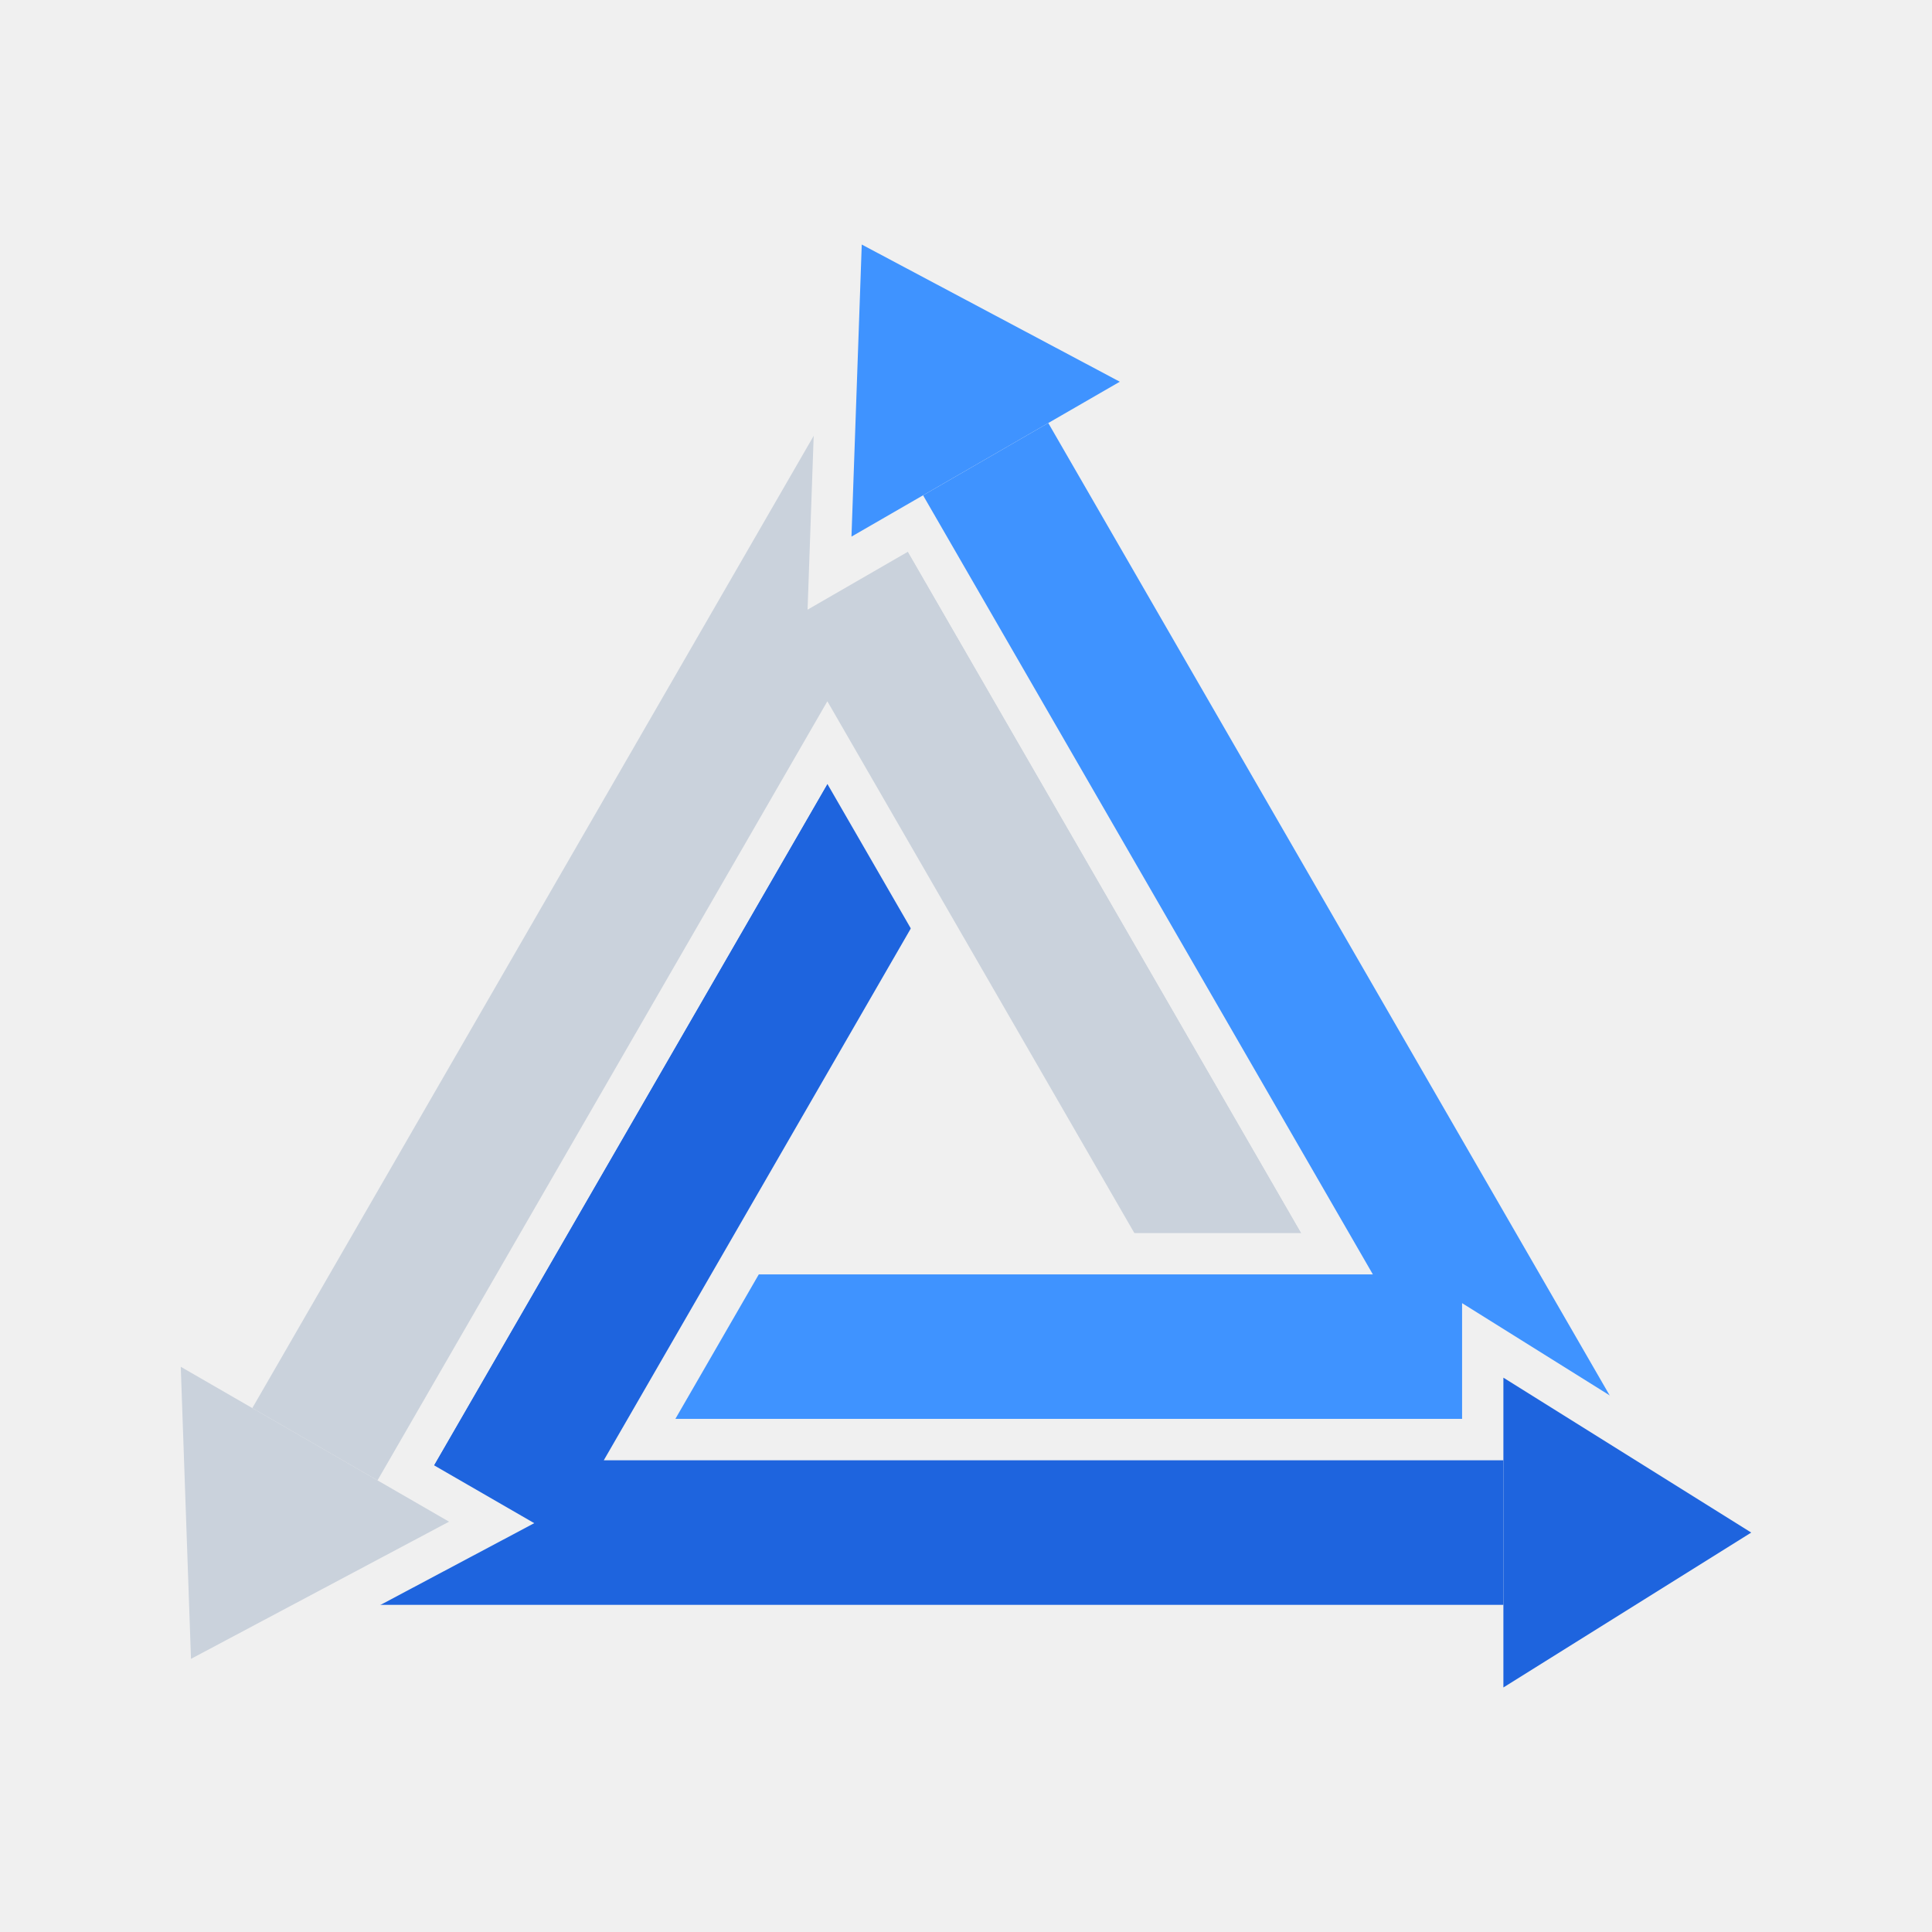
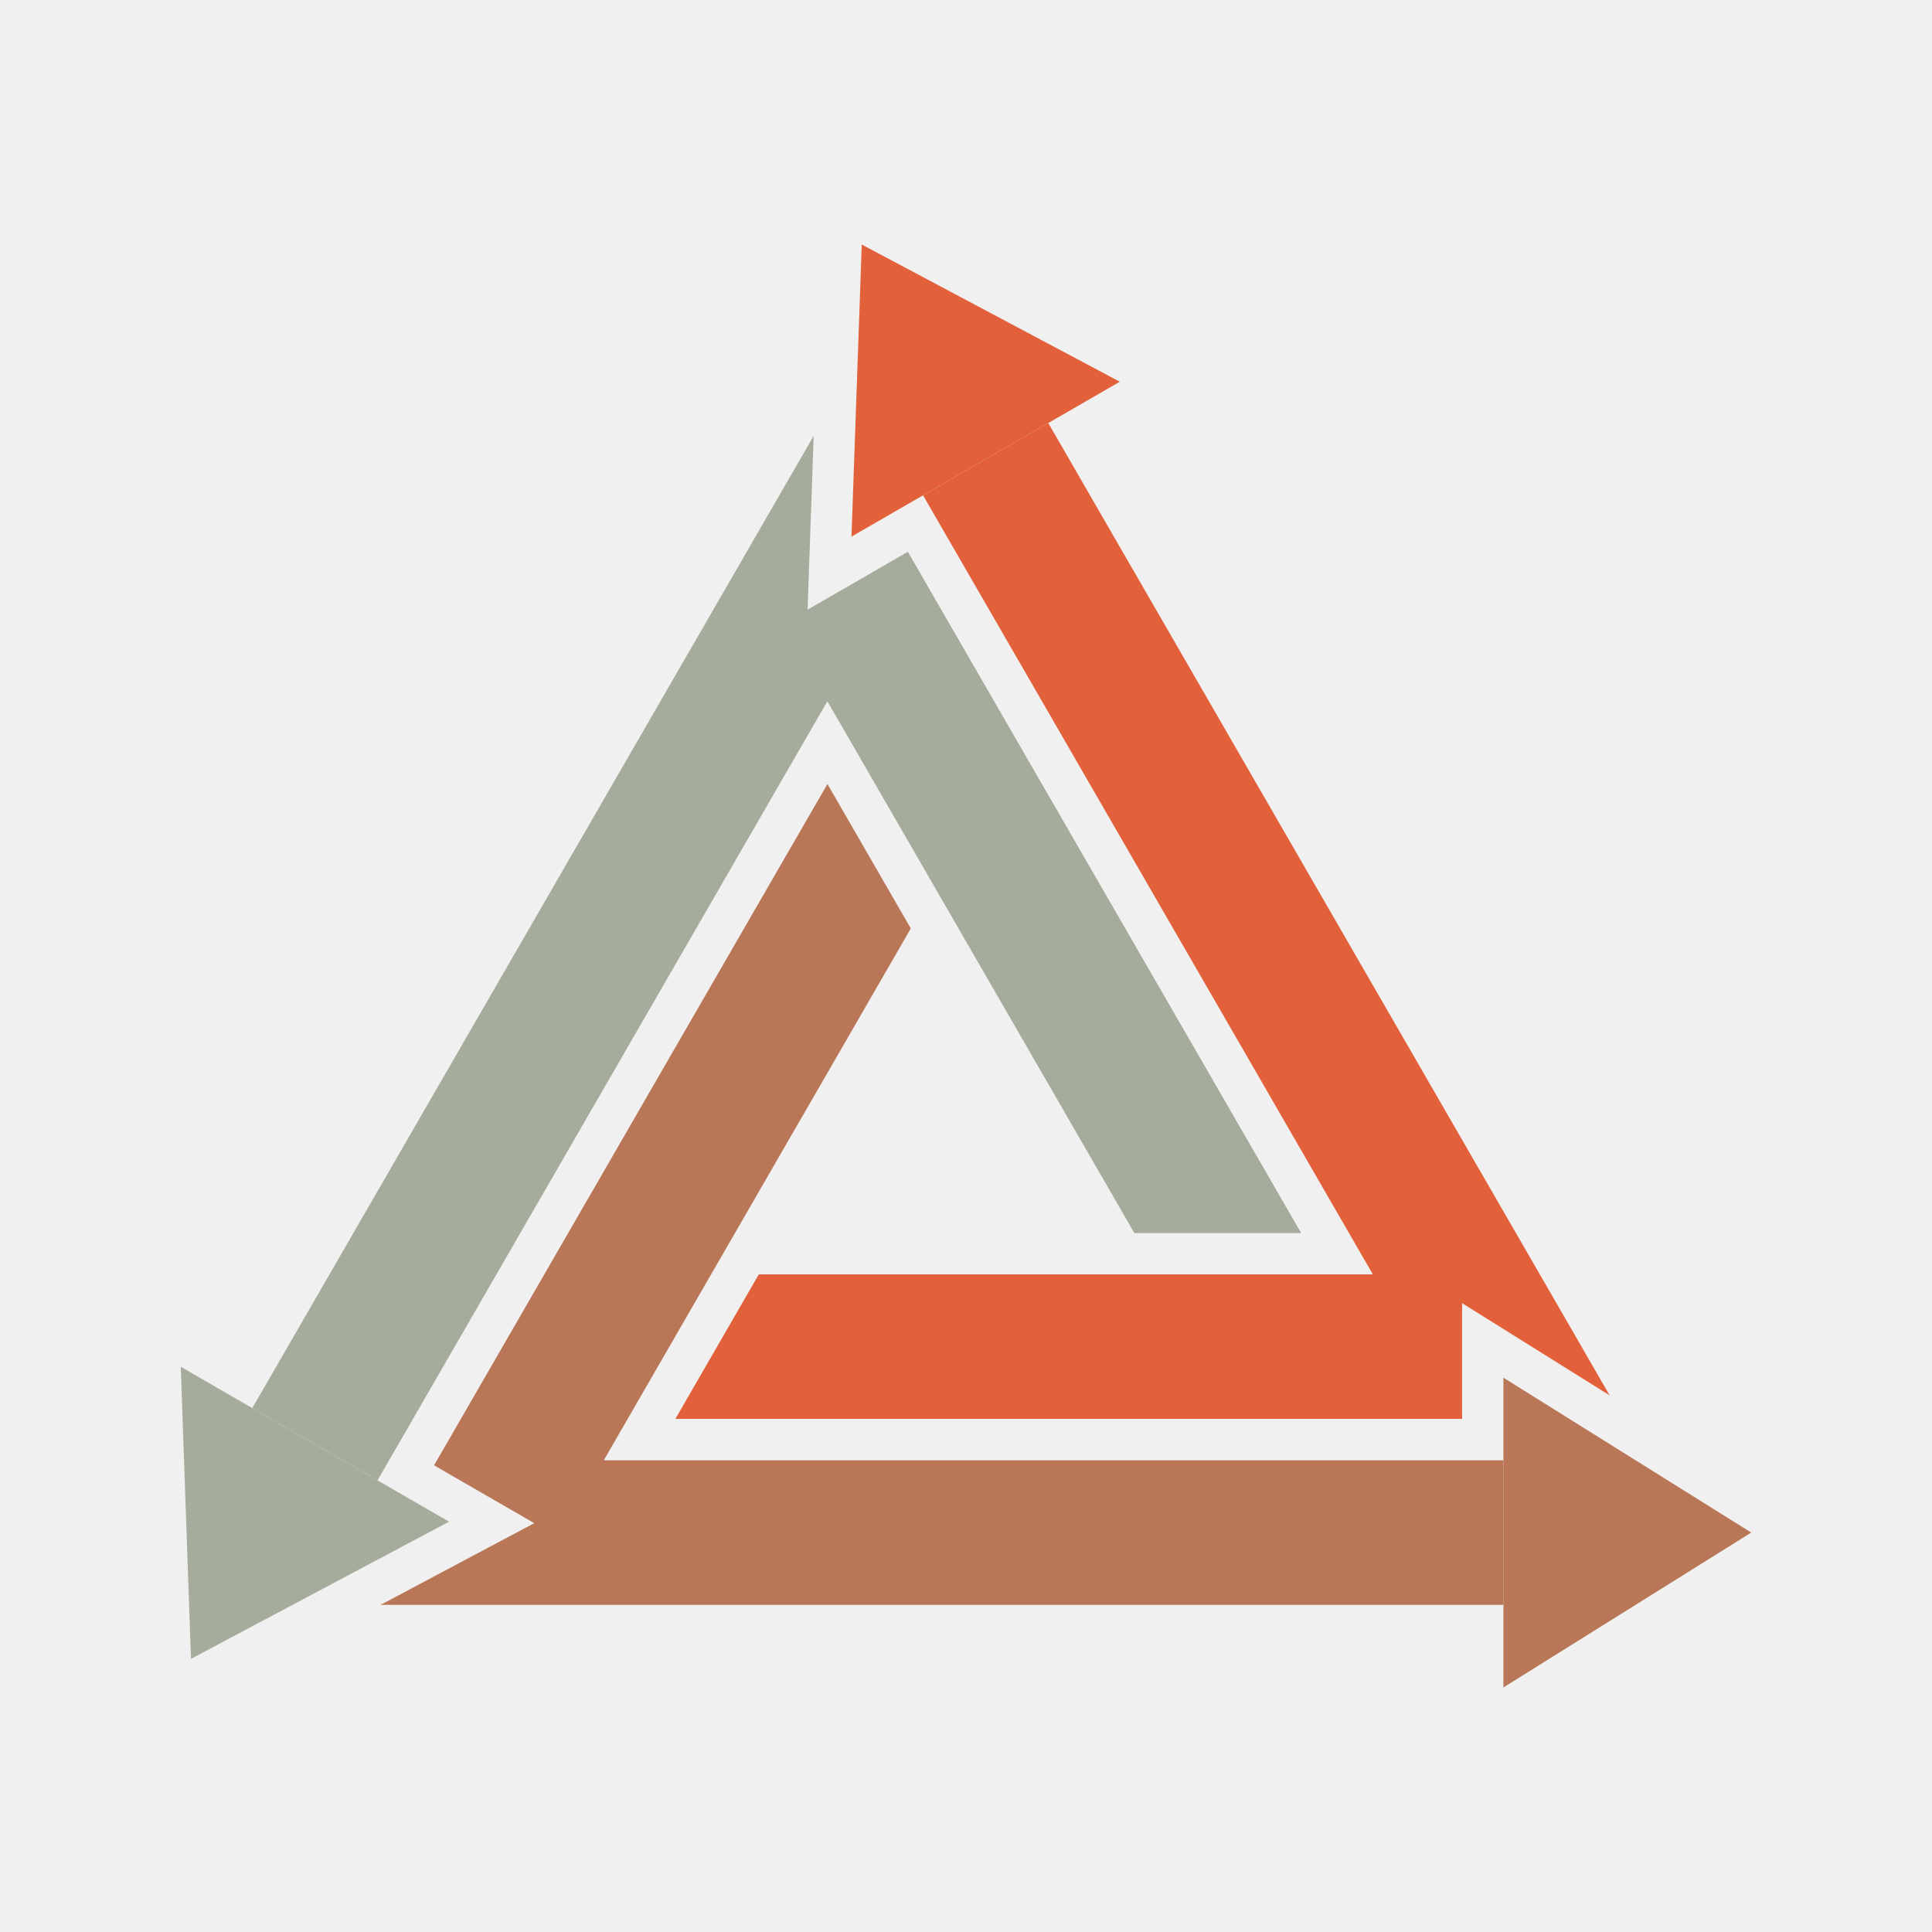
<svg xmlns="http://www.w3.org/2000/svg" viewBox="74.98 34.18 374.18 374.18">
  <defs>
    <mask id="m0" maskUnits="userSpaceOnUse" x="74.983" y="34.179" width="374.178" height="374.178">
      <rect x="74.983" y="34.179" width="374.178" height="374.178" fill="#fff" />
      <path d="M 255.53 178.81 L 167.67 331.00 L 366.15 331.00" fill="none" stroke="#000" stroke-width="44" stroke-linejoin="miter" />
      <polygon points="366.15 361.00 414.15 331.00 366.15 301.00" fill="#000" stroke="#000" stroke-width="16" stroke-linejoin="miter" />
    </mask>
    <mask id="m1" maskUnits="userSpaceOnUse" x="74.983" y="34.179" width="374.178" height="374.178">
      <rect x="74.983" y="34.179" width="374.178" height="374.178" fill="#fff" />
      <path d="M 323.08 294.19 L 235.22 142.00 L 135.97 313.89" fill="none" stroke="#000" stroke-width="44" stroke-linejoin="miter" />
      <polygon points="109.99 298.89 111.97 355.46 161.95 328.89" fill="#000" stroke="#000" stroke-width="16" stroke-linejoin="miter" />
    </mask>
    <mask id="m2" maskUnits="userSpaceOnUse" x="74.983" y="34.179" width="374.178" height="374.178">
      <rect x="74.983" y="34.179" width="374.178" height="374.178" fill="#fff" />
      <path d="M 189.39 295.00 L 365.12 295.00 L 265.88 123.11" fill="none" stroke="#000" stroke-width="44" stroke-linejoin="miter" />
      <polygon points="291.86 108.11 241.88 81.54 239.89 138.11" fill="#000" stroke="#000" stroke-width="16" stroke-linejoin="miter" />
    </mask>
  </defs>
  <g mask="url(#m0)">
-     <path d="M 189.39 295.00 L 365.12 295.00 L 265.88 123.11" fill="none" stroke="#3f93ff" stroke-width="28" stroke-linejoin="miter" />
-     <polygon points="291.86 108.11 241.88 81.54 239.89 138.11" fill="#3f93ff" />
+     <path d="M 189.39 295.00 L 365.12 295.00 L 265.88 123.11" fill="none" stroke="#e2603a" stroke-width="28" stroke-linejoin="miter" />
+     <polygon points="291.86 108.11 241.88 81.54 239.89 138.11" fill="#e2603a" />
  </g>
  <g mask="url(#m1)">
-     <path d="M 255.53 178.81 L 167.67 331.00 L 366.15 331.00" fill="none" stroke="#1e64de" stroke-width="28" stroke-linejoin="miter" />
-     <polygon points="366.15 361.00 414.15 331.00 366.15 301.00" fill="#1e64de" />
+     <path d="M 255.53 178.81 L 167.67 331.00 L 366.15 331.00" fill="none" stroke="#ba7758" stroke-width="28" stroke-linejoin="miter" />
+     <polygon points="366.15 361.00 414.15 331.00 366.15 301.00" fill="#ba7758" />
  </g>
  <g mask="url(#m2)">
-     <path d="M 323.08 294.19 L 235.22 142.00 L 135.97 313.89" fill="none" stroke="#cad2dc" stroke-width="28" stroke-linejoin="miter" />
-     <polygon points="109.99 298.89 111.97 355.46 161.95 328.89" fill="#cad2dc" />
+     <path d="M 323.08 294.19 L 235.22 142.00 L 135.97 313.89" fill="none" stroke="#a6ac9b" stroke-width="28" stroke-linejoin="miter" />
+     <polygon points="109.99 298.89 111.97 355.46 161.95 328.89" fill="#a6ac9b" />
  </g>
</svg>
